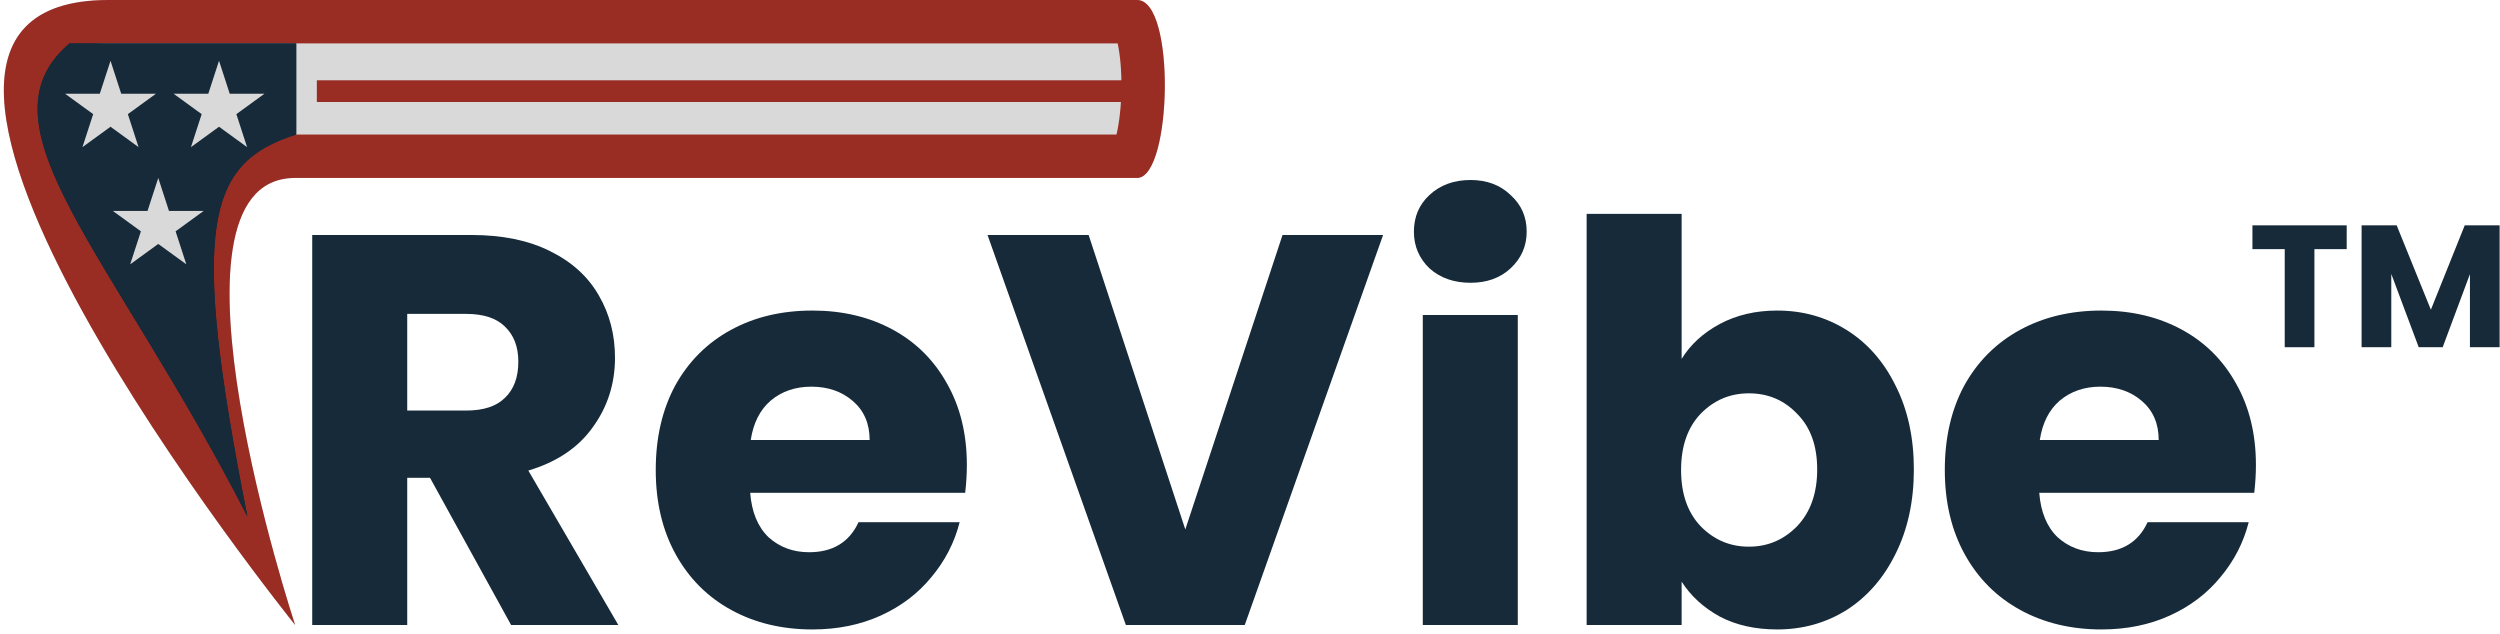
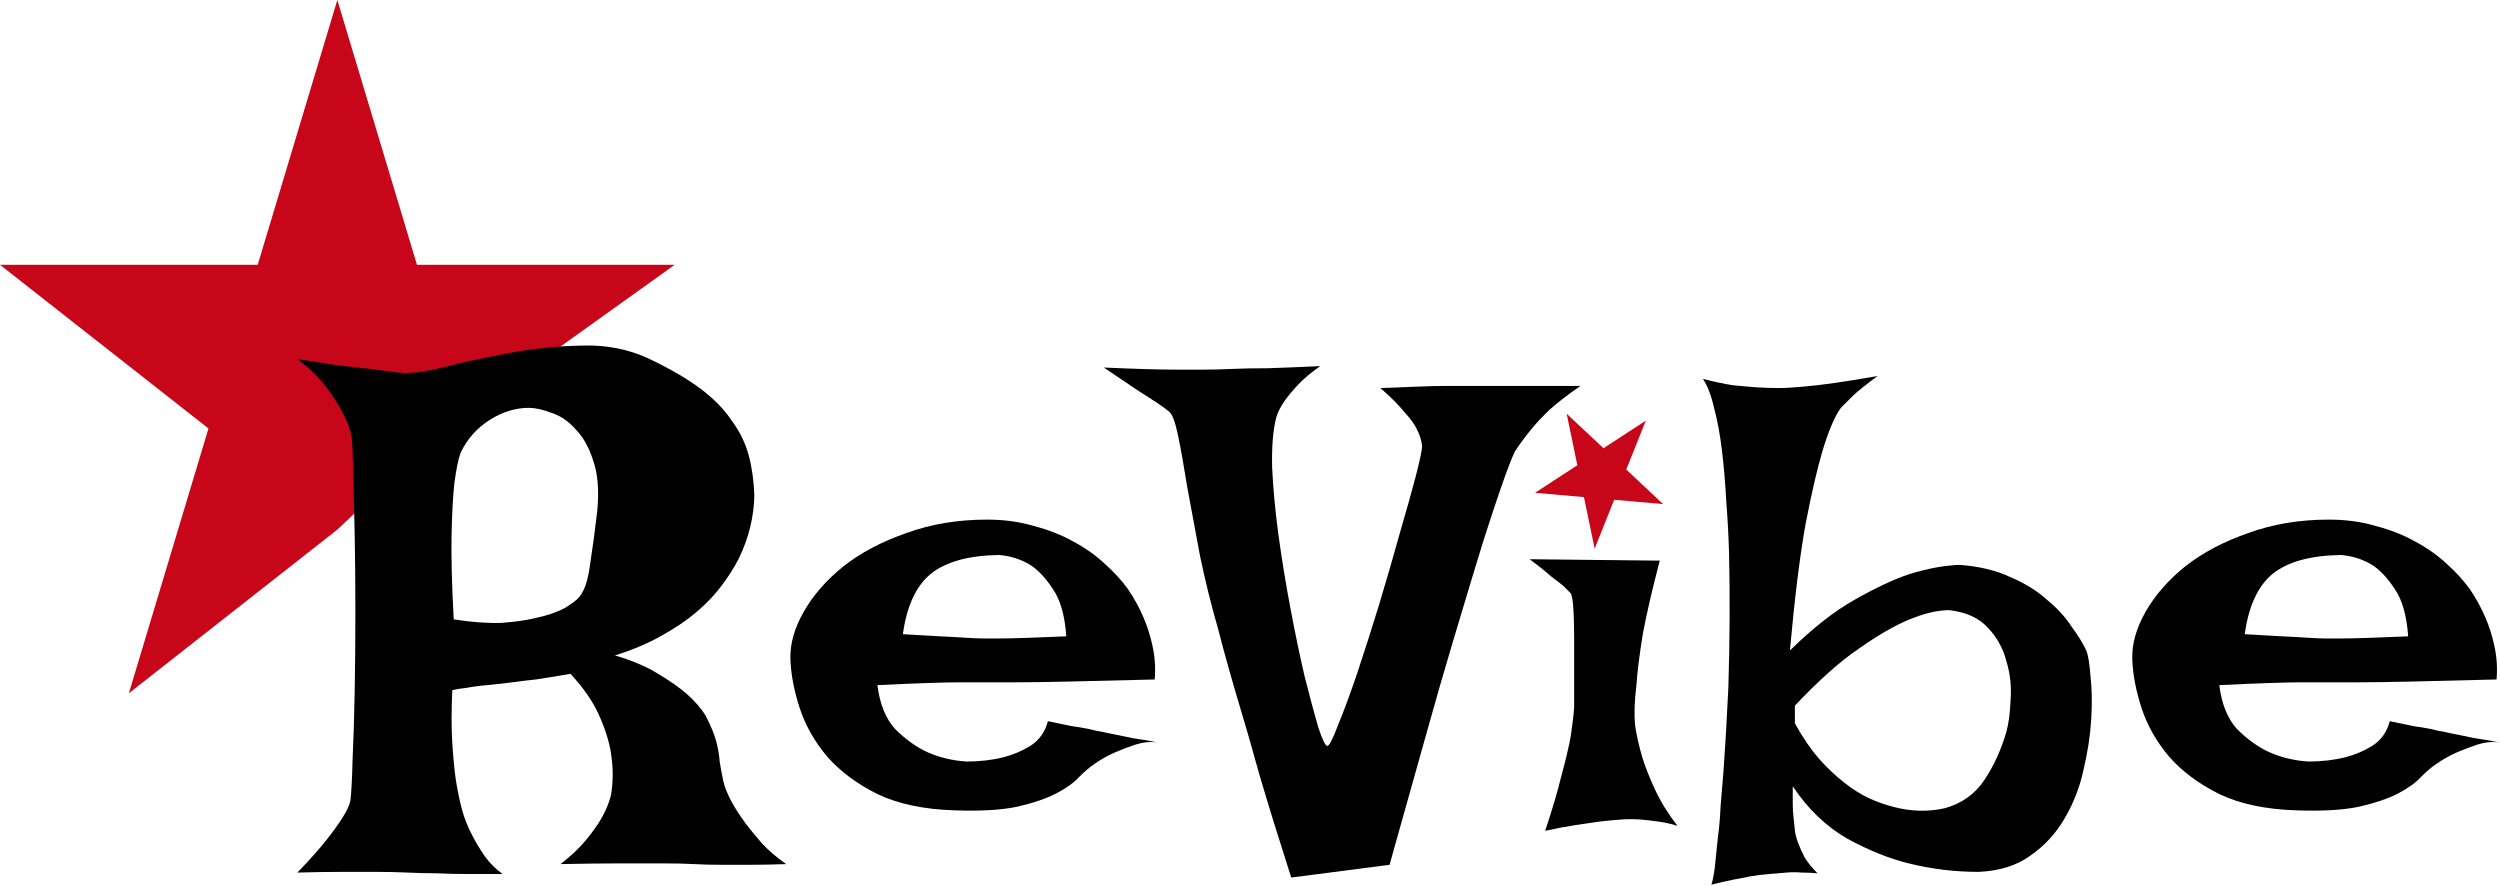
- <svg xmlns="http://www.w3.org/2000/svg" width="576" height="146" viewBox="0 0 576 146" fill="none">
-   <path d="M519.764 107.136C519.764 109.184 519.636 111.317 519.38 113.536H469.844C470.185 117.973 471.593 121.387 474.068 123.776C476.628 126.08 479.743 127.232 483.412 127.232C488.873 127.232 492.671 124.928 494.804 120.32H518.1C516.905 125.013 514.729 129.237 511.572 132.992C508.5 136.747 504.617 139.691 499.924 141.824C495.231 143.957 489.983 145.024 484.18 145.024C477.183 145.024 470.953 143.531 465.492 140.544C460.031 137.557 455.764 133.291 452.692 127.744C449.62 122.197 448.084 115.712 448.084 108.288C448.084 100.864 449.577 94.379 452.564 88.832C455.636 83.285 459.903 79.019 465.364 76.032C470.825 73.045 477.097 71.552 484.18 71.552C491.092 71.552 497.236 73.003 502.612 75.904C507.988 78.805 512.169 82.944 515.156 88.32C518.228 93.696 519.764 99.968 519.764 107.136ZM497.364 101.376C497.364 97.621 496.084 94.635 493.524 92.416C490.964 90.197 487.764 89.088 483.924 89.088C480.255 89.088 477.14 90.155 474.58 92.288C472.105 94.421 470.569 97.451 469.972 101.376H497.364Z" fill="#162A39" />
-   <path d="M387.449 82.688C389.497 79.36 392.441 76.672 396.281 74.624C400.121 72.576 404.516 71.552 409.465 71.552C415.353 71.552 420.686 73.045 425.465 76.032C430.244 79.019 433.998 83.285 436.729 88.832C439.545 94.379 440.953 100.821 440.953 108.16C440.953 115.499 439.545 121.984 436.729 127.616C433.998 133.163 430.244 137.472 425.465 140.544C420.686 143.531 415.353 145.024 409.465 145.024C404.43 145.024 400.036 144.043 396.281 142.08C392.526 140.032 389.582 137.344 387.449 134.016V144H365.561V49.28H387.449V82.688ZM418.681 108.16C418.681 102.699 417.145 98.432 414.073 95.36C411.086 92.203 407.374 90.624 402.937 90.624C398.585 90.624 394.873 92.203 391.801 95.36C388.814 98.517 387.321 102.827 387.321 108.288C387.321 113.749 388.814 118.059 391.801 121.216C394.873 124.373 398.585 125.952 402.937 125.952C407.289 125.952 411.001 124.373 414.073 121.216C417.145 117.973 418.681 113.621 418.681 108.16Z" fill="#162A39" />
-   <path d="M338.819 65.152C334.979 65.152 331.822 64.043 329.347 61.824C326.958 59.52 325.763 56.704 325.763 53.376C325.763 49.963 326.958 47.147 329.347 44.928C331.822 42.624 334.979 41.472 338.819 41.472C342.574 41.472 345.646 42.624 348.035 44.928C350.51 47.147 351.747 49.963 351.747 53.376C351.747 56.704 350.51 59.52 348.035 61.824C345.646 64.043 342.574 65.152 338.819 65.152ZM349.699 72.576V144H327.811V72.576H349.699Z" fill="#162A39" />
-   <path d="M318.663 54.144L286.791 144H259.399L227.527 54.144H250.823L273.095 121.984L295.495 54.144H318.663Z" fill="#162A39" />
-   <path d="M222.764 107.136C222.764 109.184 222.636 111.317 222.38 113.536H172.844C173.185 117.973 174.593 121.387 177.068 123.776C179.628 126.08 182.743 127.232 186.412 127.232C191.873 127.232 195.671 124.928 197.804 120.32H221.1C219.905 125.013 217.729 129.237 214.572 132.992C211.5 136.747 207.617 139.691 202.924 141.824C198.231 143.957 192.983 145.024 187.18 145.024C180.183 145.024 173.953 143.531 168.492 140.544C163.031 137.557 158.764 133.291 155.692 127.744C152.62 122.197 151.084 115.712 151.084 108.288C151.084 100.864 152.577 94.379 155.564 88.832C158.636 83.285 162.903 79.019 168.364 76.032C173.825 73.045 180.097 71.552 187.18 71.552C194.092 71.552 200.236 73.003 205.612 75.904C210.988 78.805 215.169 82.944 218.156 88.32C221.228 93.696 222.764 99.968 222.764 107.136ZM200.364 101.376C200.364 97.621 199.084 94.635 196.524 92.416C193.964 90.197 190.764 89.088 186.924 89.088C183.255 89.088 180.14 90.155 177.58 92.288C175.105 94.421 173.569 97.451 172.972 101.376H200.364Z" fill="#162A39" />
-   <path d="M117.76 144L99.072 110.08H93.824V144H71.936V54.144H108.672C115.755 54.144 121.771 55.381 126.72 57.856C131.755 60.331 135.509 63.744 137.984 68.096C140.459 72.363 141.696 77.141 141.696 82.432C141.696 88.405 139.989 93.739 136.576 98.432C133.248 103.125 128.299 106.453 121.728 108.416L142.464 144H117.76ZM93.824 94.592H107.392C111.403 94.592 114.389 93.611 116.352 91.648C118.4 89.685 119.424 86.912 119.424 83.328C119.424 79.915 118.4 77.227 116.352 75.264C114.389 73.301 111.403 72.32 107.392 72.32H93.824V94.592Z" fill="#162A39" />
-   <path d="M68 41C34 41 68 144 68 144C68 144 -48 -1.90735e-06 25 -1.90735e-06H262C271 -1.90735e-06 270 41 262 41H68Z" fill="#D9D9D9" />
-   <path d="M262 -1.90735e-06C270.93 -1.90735e-06 270.015 40.361 262.187 40.992L262 41H68V31H257.241C257.886 28.283 258.326 24.484 258.376 20.378C258.426 16.309 258.083 12.618 257.508 10H25C17.341 10 14.285 11.893 13.071 13.146C11.883 14.372 10.677 16.828 10.912 22.049C11.407 33.011 17.966 49.211 27.88 67.167C33.381 77.132 39.629 87.14 45.765 96.375C45.635 95.627 45.508 94.878 45.384 94.129C43.222 81.03 41.918 66.81 43.79 55.465C44.727 49.789 46.615 43.798 50.525 39.06C54.789 33.894 60.829 31 68 31V41L67.605 41.005C34.271 41.804 67.989 143.965 68 144C67.941 143.927 -47.981 0 25 -1.90735e-06H262Z" fill="#9A2D23" />
-   <path d="M575.913 51.92V80H569.073V63.16L562.793 80H557.273L550.953 63.12V80H544.113V51.92H552.193L560.073 71.36L567.873 51.92H575.913Z" fill="#162A39" />
-   <path d="M540.68 51.92V57.4H533.24V80H526.4V57.4H518.96V51.92H540.68Z" fill="#162A39" />
-   <path d="M264 21H73" stroke="#9A2D23" stroke-width="5" />
-   <path d="M68.249 10V31C47.53 37.56 43.751 52 57 119C25.751 58 -6.065 28.929 16 10H68.249Z" fill="#162A39" />
-   <path d="M68.249 10V31C47.53 37.56 43.751 52 57 119C25.751 58 -6.065 28.929 16 10H68.249ZM20.234 20C18.906 21.848 18.559 23.671 18.686 25.859C18.923 29.929 20.91 35.635 25.352 44.059C29.005 50.983 33.776 58.795 39.43 68.075C39.104 61.455 39.275 55.772 39.992 50.884C41.133 43.106 43.742 36.521 48.532 31.32C51.397 28.21 54.726 25.944 58.249 24.217V20H20.234Z" fill="#162A39" />
-   <path d="M25.462 14L27.931 21.601H35.923L29.458 26.298L31.927 33.899L25.462 29.202L18.996 33.899L21.466 26.298L15 21.601H22.992L25.462 14Z" fill="#D9D9D9" />
-   <path d="M36.462 41L38.931 48.601H46.923L40.458 53.298L42.927 60.899L36.462 56.202L29.996 60.899L32.466 53.298L26 48.601H33.992L36.462 41Z" fill="#D9D9D9" />
-   <path d="M50.462 14L52.931 21.601H60.923L54.458 26.298L56.927 33.899L50.462 29.202L43.996 33.899L46.466 26.298L40 21.601H47.992L50.462 14Z" fill="#D9D9D9" />
+ <svg xmlns="http://www.w3.org/2000/svg" width="1208" height="428" viewBox="0 0 1208 428" fill="none">
+   <path d="M163 0L201.479 127.959H326L215.5 207.041L201.479 219.5L163 255.917L62.261 335L100.74 207.041L0 127.959L124.521 127.959L163 0Z" fill="#C80619" />
+   <path d="M1115.42 367.971C1121.8 367.971 1127.73 367.287 1133.2 365.92C1137.75 364.781 1142.08 362.958 1146.19 360.451C1150.51 357.717 1153.36 353.729 1154.73 348.488C1159.29 349.4 1163.16 350.197 1166.35 350.881C1169.54 351.337 1172.28 351.792 1174.55 352.248C1177.06 352.932 1179.23 353.387 1181.05 353.615C1182.87 354.071 1185.04 354.527 1187.54 354.982C1189.82 355.438 1192.56 356.008 1195.75 356.691C1199.16 357.147 1203.15 357.831 1207.71 358.742C1204.29 358.286 1200.76 358.628 1197.11 359.768C1193.7 360.907 1190.39 362.16 1187.2 363.527C1183.56 365.122 1180.14 367.059 1176.95 369.338C1174.9 370.705 1172.5 372.756 1169.77 375.49C1167.26 378.225 1163.62 380.845 1158.83 383.352C1154.05 385.858 1147.67 388.023 1139.69 389.846C1131.94 391.441 1121.92 392.01 1109.61 391.555C1094.8 391.099 1082.38 388.479 1072.36 383.693C1062.33 378.68 1054.24 372.642 1048.09 365.578C1041.94 358.286 1037.49 350.425 1034.76 341.994C1032.03 333.563 1030.54 325.702 1030.32 318.41C1030.09 311.118 1032.25 303.485 1036.81 295.51C1041.37 287.534 1047.75 280.243 1055.95 273.635C1064.38 267.027 1074.52 261.672 1086.37 257.57C1098.22 253.241 1111.21 251.076 1125.34 251.076C1133.54 251.076 1141.06 252.102 1147.89 254.152C1154.96 255.975 1161.34 258.482 1167.04 261.672C1172.96 264.862 1178.09 268.508 1182.42 272.609C1186.75 276.483 1190.39 280.471 1193.35 284.572C1196.32 288.902 1198.82 293.459 1200.87 298.244C1202.7 302.346 1204.18 307.017 1205.32 312.258C1206.46 317.499 1206.8 322.854 1206.34 328.322C1189.02 328.778 1175.01 329.12 1164.3 329.348C1153.82 329.576 1145.62 329.689 1139.69 329.689H1124.31H1112.69C1108.59 329.689 1103.23 329.803 1096.62 330.031C1090.02 330.259 1081.93 330.601 1072.36 331.057C1073.5 340.171 1076.35 347.235 1080.9 352.248C1085.69 357.033 1090.7 360.679 1095.94 363.186C1101.87 365.92 1108.36 367.515 1115.42 367.971ZM1084.66 306.447C1091.95 306.903 1097.99 307.245 1102.78 307.473C1107.79 307.701 1111.89 307.928 1115.08 308.156C1118.5 308.384 1121.23 308.498 1123.29 308.498H1131.83C1137.53 308.498 1148.12 308.156 1163.62 307.473C1162.93 297.447 1160.77 289.813 1157.12 284.572C1153.71 279.331 1150.06 275.458 1146.19 272.951C1141.63 270.217 1136.62 268.622 1131.15 268.166C1116.34 268.394 1105.28 271.47 1097.99 277.395C1090.93 283.319 1086.49 293.003 1084.66 306.447Z" fill="black" />
+   <path d="M822.846 183.059C828.087 184.426 832.872 185.451 837.201 186.135C841.758 186.59 845.632 186.932 848.822 187.16C852.696 187.388 856.228 187.502 859.418 187.502C862.608 187.502 866.596 187.274 871.381 186.818C879.812 186.135 891.775 184.426 907.27 181.691C904.763 183.514 902.37 185.337 900.092 187.16C898.041 188.755 896.218 190.35 894.623 191.945L889.496 197.072C886.534 201.174 883.572 208.124 880.609 217.922C878.103 226.353 875.368 238.202 872.406 253.469C869.672 268.736 867.165 289.016 864.887 314.309C876.052 303.371 886.534 295.168 896.332 289.699C906.358 284.003 915.131 279.901 922.65 277.395C931.537 274.66 939.626 273.179 946.918 272.951C956.26 273.635 964.35 275.572 971.186 278.762C978.249 281.724 984.174 285.37 988.959 289.699C993.972 293.801 997.96 298.13 1000.92 302.687C1004.11 307.017 1006.5 310.891 1008.1 314.309C1009.01 316.587 1009.69 320.803 1010.15 326.955C1010.83 332.88 1010.95 339.715 1010.49 347.463C1010.04 355.21 1008.78 363.413 1006.73 372.072C1004.91 380.503 1001.83 388.365 997.504 395.656C993.402 402.72 987.934 408.645 981.098 413.43C974.49 418.215 966.173 420.835 956.146 421.291C944.525 421.291 933.246 419.924 922.309 417.189C912.966 414.911 903.054 410.923 892.572 405.227C882.318 399.302 873.546 390.871 866.254 379.934C866.254 382.668 866.254 385.402 866.254 388.137C866.254 390.643 866.368 392.808 866.596 394.631C866.824 397.137 867.051 399.302 867.279 401.125C867.507 403.176 868.077 405.34 868.988 407.619C869.672 409.442 870.697 411.721 872.064 414.455C873.66 416.962 875.71 419.468 878.217 421.975C875.71 421.747 873.204 421.633 870.697 421.633C868.191 421.405 865.684 421.405 863.178 421.633C860.443 421.861 857.709 422.089 854.975 422.316C852.24 422.544 849.392 422.886 846.43 423.342C843.923 423.798 840.961 424.367 837.543 425.051C834.125 425.734 830.593 426.532 826.947 427.443C827.631 425.393 828.201 422.43 828.656 418.557C829.112 414.455 829.568 410.012 830.023 405.227C830.707 400.214 831.163 394.973 831.391 389.504C831.846 384.035 832.302 378.566 832.758 373.098C833.669 360.565 834.467 346.893 835.15 332.082C835.834 309.068 835.948 287.648 835.492 267.824C835.264 259.393 834.809 250.848 834.125 242.189C833.669 233.531 832.986 225.441 832.074 217.922C831.163 210.174 829.91 203.339 828.314 197.414C826.947 191.262 825.124 186.477 822.846 183.059ZM867.279 349.514C870.925 356.122 874.799 361.818 878.9 366.604C883.002 371.161 887.104 375.034 891.205 378.225C895.307 381.415 899.294 383.921 903.168 385.744C907.27 387.567 911.143 388.934 914.789 389.846C923.22 392.124 931.537 392.352 939.74 390.529C947.943 388.251 954.324 383.693 958.881 376.857C963.438 370.021 966.97 362.274 969.477 353.615C970.616 349.514 971.299 344.273 971.527 337.893C971.983 331.512 971.299 325.36 969.477 319.436C967.882 313.283 964.919 307.928 960.59 303.371C956.26 298.586 949.994 295.738 941.791 294.826C936.094 294.826 929.486 296.421 921.967 299.611C915.359 302.346 907.497 306.903 898.383 313.283C889.268 319.436 878.9 328.664 867.279 340.969V349.514Z" fill="black" />
+   <path d="M739.105 270.217L801.996 270.9C798.35 284.8 795.616 296.649 793.793 306.447C792.198 316.245 791.173 324.449 790.717 331.057C789.805 338.576 789.577 344.956 790.033 350.197C790.717 354.982 791.856 360.109 793.451 365.578C794.818 370.135 796.869 375.376 799.604 381.301C802.338 387.225 805.984 393.15 810.541 399.074C807.807 398.163 804.844 397.479 801.654 397.023C798.464 396.568 795.502 396.226 792.768 395.998C789.577 395.77 786.387 395.77 783.197 395.998C780.007 396.226 776.475 396.568 772.602 397.023C769.411 397.479 765.538 398.049 760.98 398.732C756.423 399.416 751.638 400.327 746.625 401.467C750.043 391.213 752.663 382.326 754.486 374.807C756.537 367.287 758.018 361.021 758.93 356.008C759.841 350.083 760.411 345.298 760.639 341.652C760.639 337.095 760.639 331.968 760.639 326.271C760.639 320.347 760.639 314.65 760.639 309.182C760.639 303.713 760.525 298.928 760.297 294.826C760.069 290.497 759.613 287.762 758.93 286.623L755.512 283.205C754.145 282.066 752.094 280.471 749.359 278.42C746.853 276.141 743.435 273.407 739.105 270.217ZM771.5 230.227C766.715 229.087 776.285 227.72 771.5 230.227C768.766 227.036 776.513 231.366 771.5 230.227C772.411 225.897 774.234 233.417 771.5 230.227C778.108 226.125 770.816 234.556 771.5 230.227C776.513 231.366 764.892 234.1 771.5 230.227C773.551 233.872 766.487 229.087 771.5 230.227C770.133 235.012 769.449 226.581 771.5 230.227C765.348 233.645 772.867 225.214 771.5 230.227Z" fill="black" />
+   <path d="M533.344 177.59C548.611 178.273 560.46 178.615 568.891 178.615H581.537C585.183 178.615 589.74 178.501 595.209 178.273C599.766 178.046 605.577 177.932 612.641 177.932C619.704 177.704 628.135 177.362 637.934 176.906C633.376 180.096 629.73 183.173 626.996 186.135C624.262 189.097 622.097 191.717 620.502 193.996C618.679 196.73 617.426 199.237 616.742 201.516C615.147 207.44 614.464 215.529 614.691 225.783C615.147 235.809 616.173 246.747 617.768 258.596C619.363 270.217 621.299 282.066 623.578 294.143C625.857 306.219 628.135 317.157 630.414 326.955C632.921 336.753 635.085 344.842 636.908 351.223C638.959 357.375 640.44 360.451 641.352 360.451C642.263 360.451 643.972 357.147 646.479 350.539C649.213 343.931 652.289 335.614 655.707 325.588C659.125 315.334 662.657 304.283 666.303 292.434C669.949 280.357 673.253 268.964 676.215 258.254C679.405 247.316 682.025 237.974 684.076 230.227C686.127 222.251 687.152 217.352 687.152 215.529C686.924 213.023 686.127 210.402 684.76 207.668C683.62 205.161 681.57 202.313 678.607 199.123C675.873 195.705 671.999 191.831 666.986 187.502C674.05 187.274 680.089 187.046 685.102 186.818C690.342 186.59 694.786 186.477 698.432 186.477H709.027H763.715C758.018 190.35 753.119 194.11 749.018 197.756C745.144 201.402 741.954 204.82 739.447 208.01C736.485 211.656 733.979 215.074 731.928 218.264C729.649 223.049 725.889 233.417 720.648 249.367C718.37 256.203 715.749 264.52 712.787 274.318C709.825 284.117 706.293 295.852 702.191 309.523C698.09 323.195 693.533 339.032 688.52 357.033C683.507 374.807 677.81 395.087 671.43 417.873L623.92 424.025C618.223 406.252 613.21 390.074 608.881 375.49C604.779 360.679 601.133 348.033 597.943 337.551C594.298 325.246 591.221 314.195 588.715 304.396C585.297 292.548 582.335 280.585 579.828 268.508C577.549 256.203 575.499 245.152 573.676 235.354C572.081 225.327 570.6 217.01 569.232 210.402C567.865 203.794 566.384 199.921 564.789 198.781C563.422 197.642 561.371 196.161 558.637 194.338C556.13 192.743 552.94 190.692 549.066 188.186C544.965 185.451 539.724 181.919 533.344 177.59Z" fill="black" />
+   <path d="M467.035 367.971C473.415 367.971 479.34 367.287 484.809 365.92C489.366 364.781 493.695 362.958 497.797 360.451C502.126 357.717 504.975 353.729 506.342 348.488C510.899 349.4 514.773 350.197 517.963 350.881C521.153 351.337 523.887 351.792 526.166 352.248C528.673 352.932 530.837 353.387 532.66 353.615C534.483 354.071 536.648 354.527 539.154 354.982C541.433 355.438 544.167 356.008 547.357 356.691C550.775 357.147 554.763 357.831 559.32 358.742C555.902 358.286 552.37 358.628 548.725 359.768C545.307 360.907 542.003 362.16 538.812 363.527C535.167 365.122 531.749 367.059 528.559 369.338C526.508 370.705 524.115 372.756 521.381 375.49C518.874 378.225 515.229 380.845 510.443 383.352C505.658 385.858 499.278 388.023 491.303 389.846C483.555 391.441 473.529 392.01 461.225 391.555C446.413 391.099 433.995 388.479 423.969 383.693C413.943 378.68 405.854 372.642 399.701 365.578C393.549 358.286 389.105 350.425 386.371 341.994C383.637 333.563 382.156 325.702 381.928 318.41C381.7 311.118 383.865 303.485 388.422 295.51C392.979 287.534 399.359 280.243 407.562 273.635C415.993 267.027 426.133 261.672 437.982 257.57C449.831 253.241 462.82 251.076 476.947 251.076C485.15 251.076 492.67 252.102 499.506 254.152C506.57 255.975 512.95 258.482 518.646 261.672C524.571 264.862 529.698 268.508 534.027 272.609C538.357 276.483 542.003 280.471 544.965 284.572C547.927 288.902 550.434 293.459 552.484 298.244C554.307 302.346 555.788 307.017 556.928 312.258C558.067 317.499 558.409 322.854 557.953 328.322C540.635 328.778 526.622 329.12 515.912 329.348C505.43 329.576 497.227 329.689 491.303 329.689H475.922H464.301C460.199 329.689 454.844 329.803 448.236 330.031C441.628 330.259 433.539 330.601 423.969 331.057C425.108 340.171 427.956 347.235 432.514 352.248C437.299 357.033 442.312 360.679 447.553 363.186C453.477 365.92 459.971 367.515 467.035 367.971ZM436.273 306.447C443.565 306.903 449.604 307.245 454.389 307.473C459.402 307.701 463.503 307.928 466.693 308.156C470.111 308.384 472.846 308.498 474.896 308.498H483.441C489.138 308.498 499.734 308.156 515.229 307.473C514.545 297.447 512.38 289.813 508.734 284.572C505.316 279.331 501.671 275.458 497.797 272.951C493.24 270.217 488.227 268.622 482.758 268.166C467.947 268.394 456.895 271.47 449.604 277.395C442.54 283.319 438.096 293.003 436.273 306.447Z" fill="black" />
+   <path d="M143.695 173.488C150.987 174.628 157.595 175.653 163.52 176.564C169.444 177.248 174.571 177.818 178.9 178.273C183.913 178.957 188.357 179.527 192.23 179.982C197.016 180.666 204.193 179.868 213.764 177.59C223.334 175.083 233.816 172.805 245.209 170.754C256.83 168.475 268.679 167.222 280.756 166.994C292.833 166.538 303.884 168.703 313.91 173.488C323.936 178.273 332.139 183.059 338.52 187.844C344.9 192.629 349.913 197.756 353.559 203.225C357.432 208.465 360.167 214.048 361.762 219.973C363.357 225.897 364.268 232.391 364.496 239.455C364.268 249.937 361.762 260.077 356.977 269.875C354.926 273.977 352.191 278.306 348.773 282.863C345.583 287.193 341.596 291.408 336.811 295.51C332.025 299.611 326.329 303.485 319.721 307.131C313.34 310.777 305.821 313.967 297.162 316.701C305.593 319.208 312.543 322.17 318.012 325.588C323.708 329.006 328.266 332.196 331.684 335.158C335.785 338.804 338.861 342.336 340.912 345.754C343.419 350.539 345.128 354.641 346.039 358.059C346.951 361.477 347.52 364.781 347.748 367.971C348.204 370.933 348.773 374.009 349.457 377.199C350.141 380.389 351.622 384.035 353.9 388.137C355.723 391.327 357.888 394.631 360.395 398.049C362.673 401.011 365.294 404.201 368.256 407.619C371.446 411.037 375.32 414.341 379.877 417.531C373.497 417.759 367.572 417.873 362.104 417.873C356.863 417.873 352.305 417.873 348.432 417.873C343.874 417.873 339.545 417.759 335.443 417.531C331.342 417.303 326.215 417.189 320.062 417.189C314.822 417.189 308.1 417.189 299.896 417.189C291.921 417.189 282.237 417.303 270.844 417.531C275.857 413.658 279.958 409.784 283.148 405.91C286.339 402.036 288.845 398.505 290.668 395.314C292.719 391.669 294.2 388.137 295.111 384.719C296.251 378.566 296.365 372.186 295.453 365.578C294.77 359.882 292.947 353.615 289.984 346.779C287.022 339.715 282.237 332.652 275.629 325.588C269.021 326.727 263.438 327.639 258.881 328.322C254.551 328.778 250.792 329.234 247.602 329.689C243.956 330.145 240.993 330.487 238.715 330.715C236.664 330.943 234.385 331.171 231.879 331.398C229.828 331.626 227.549 331.968 225.043 332.424C222.764 332.652 220.6 332.993 218.549 333.449C218.093 343.247 218.093 351.792 218.549 359.084C219.005 366.148 219.574 372.072 220.258 376.857C221.169 382.554 222.195 387.453 223.334 391.555C224.473 395.656 226.068 399.644 228.119 403.518C229.714 406.708 231.765 410.126 234.271 413.771C236.778 417.189 239.626 420.038 242.816 422.316C236.892 422.316 231.195 422.316 225.727 422.316C220.486 422.316 215.701 422.202 211.371 421.975C206.358 421.975 201.573 421.861 197.016 421.633C192.458 421.405 187.331 421.291 181.635 421.291C176.85 421.291 171.153 421.291 164.545 421.291C158.165 421.291 151.215 421.405 143.695 421.633C149.62 415.48 154.291 410.24 157.709 405.91C161.127 401.581 163.747 397.935 165.57 394.973C167.621 391.783 168.874 389.048 169.33 386.77C169.786 383.124 170.128 376.63 170.355 367.287C170.811 357.717 171.153 346.779 171.381 334.475C171.609 322.17 171.723 309.296 171.723 295.852C171.723 282.408 171.609 269.875 171.381 258.254C171.153 246.405 170.925 236.265 170.697 227.834C170.469 219.403 170.242 214.048 170.014 211.77C169.33 207.668 167.849 203.566 165.57 199.465C163.747 195.819 161.127 191.717 157.709 187.16C154.291 182.603 149.62 178.046 143.695 173.488ZM272.895 293.801C275.173 292.434 277.11 291.066 278.705 289.699C280.3 288.332 281.667 286.167 282.807 283.205C283.946 280.015 284.857 275.572 285.541 269.875C286.452 264.178 287.478 256.431 288.617 246.633C289.529 236.835 288.845 228.745 286.566 222.365C284.516 215.985 281.667 210.972 278.021 207.326C274.604 203.452 270.73 200.832 266.4 199.465C262.299 197.87 258.653 197.072 255.463 197.072C249.083 197.072 242.816 199.009 236.664 202.883C230.512 206.757 225.84 211.997 222.65 218.605C221.511 221.568 220.486 226.467 219.574 233.303C218.891 239.227 218.435 247.43 218.207 257.912C217.979 268.394 218.321 282.18 219.232 299.27C227.891 300.637 235.525 301.206 242.133 300.979C248.741 300.523 254.324 299.725 258.881 298.586C264.35 297.447 269.021 295.852 272.895 293.801Z" fill="black" />
+   <path d="M770.532 265.119L765.366 240.203L741.73 238.121L762.174 224.805L757.008 199.89L774.808 216.575L795.251 203.259L785.809 226.887L803.609 243.572L779.974 241.49L770.532 265.119Z" fill="#C80619" />
</svg>
